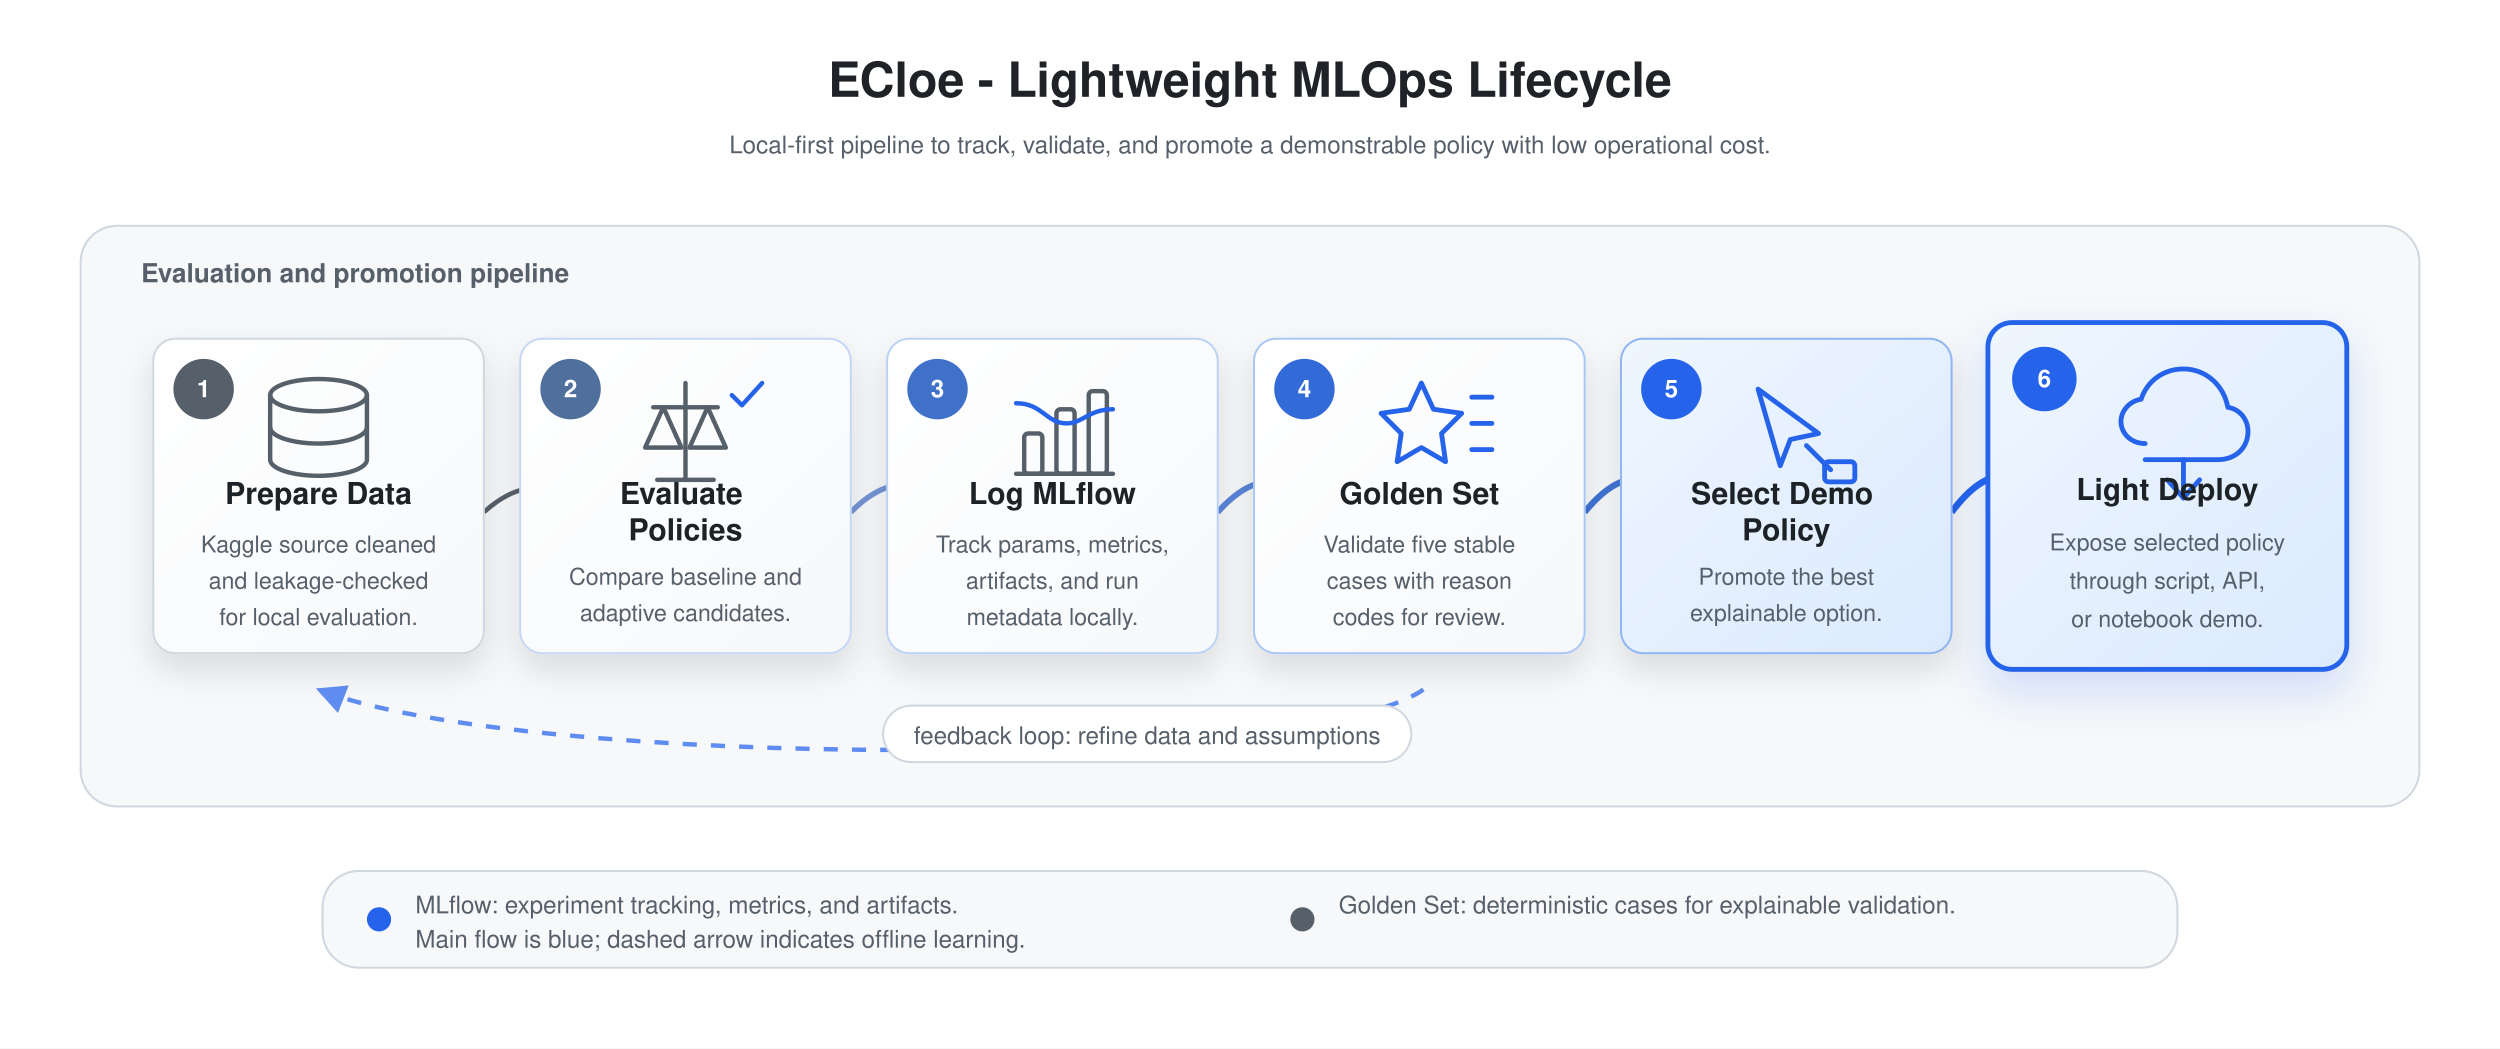
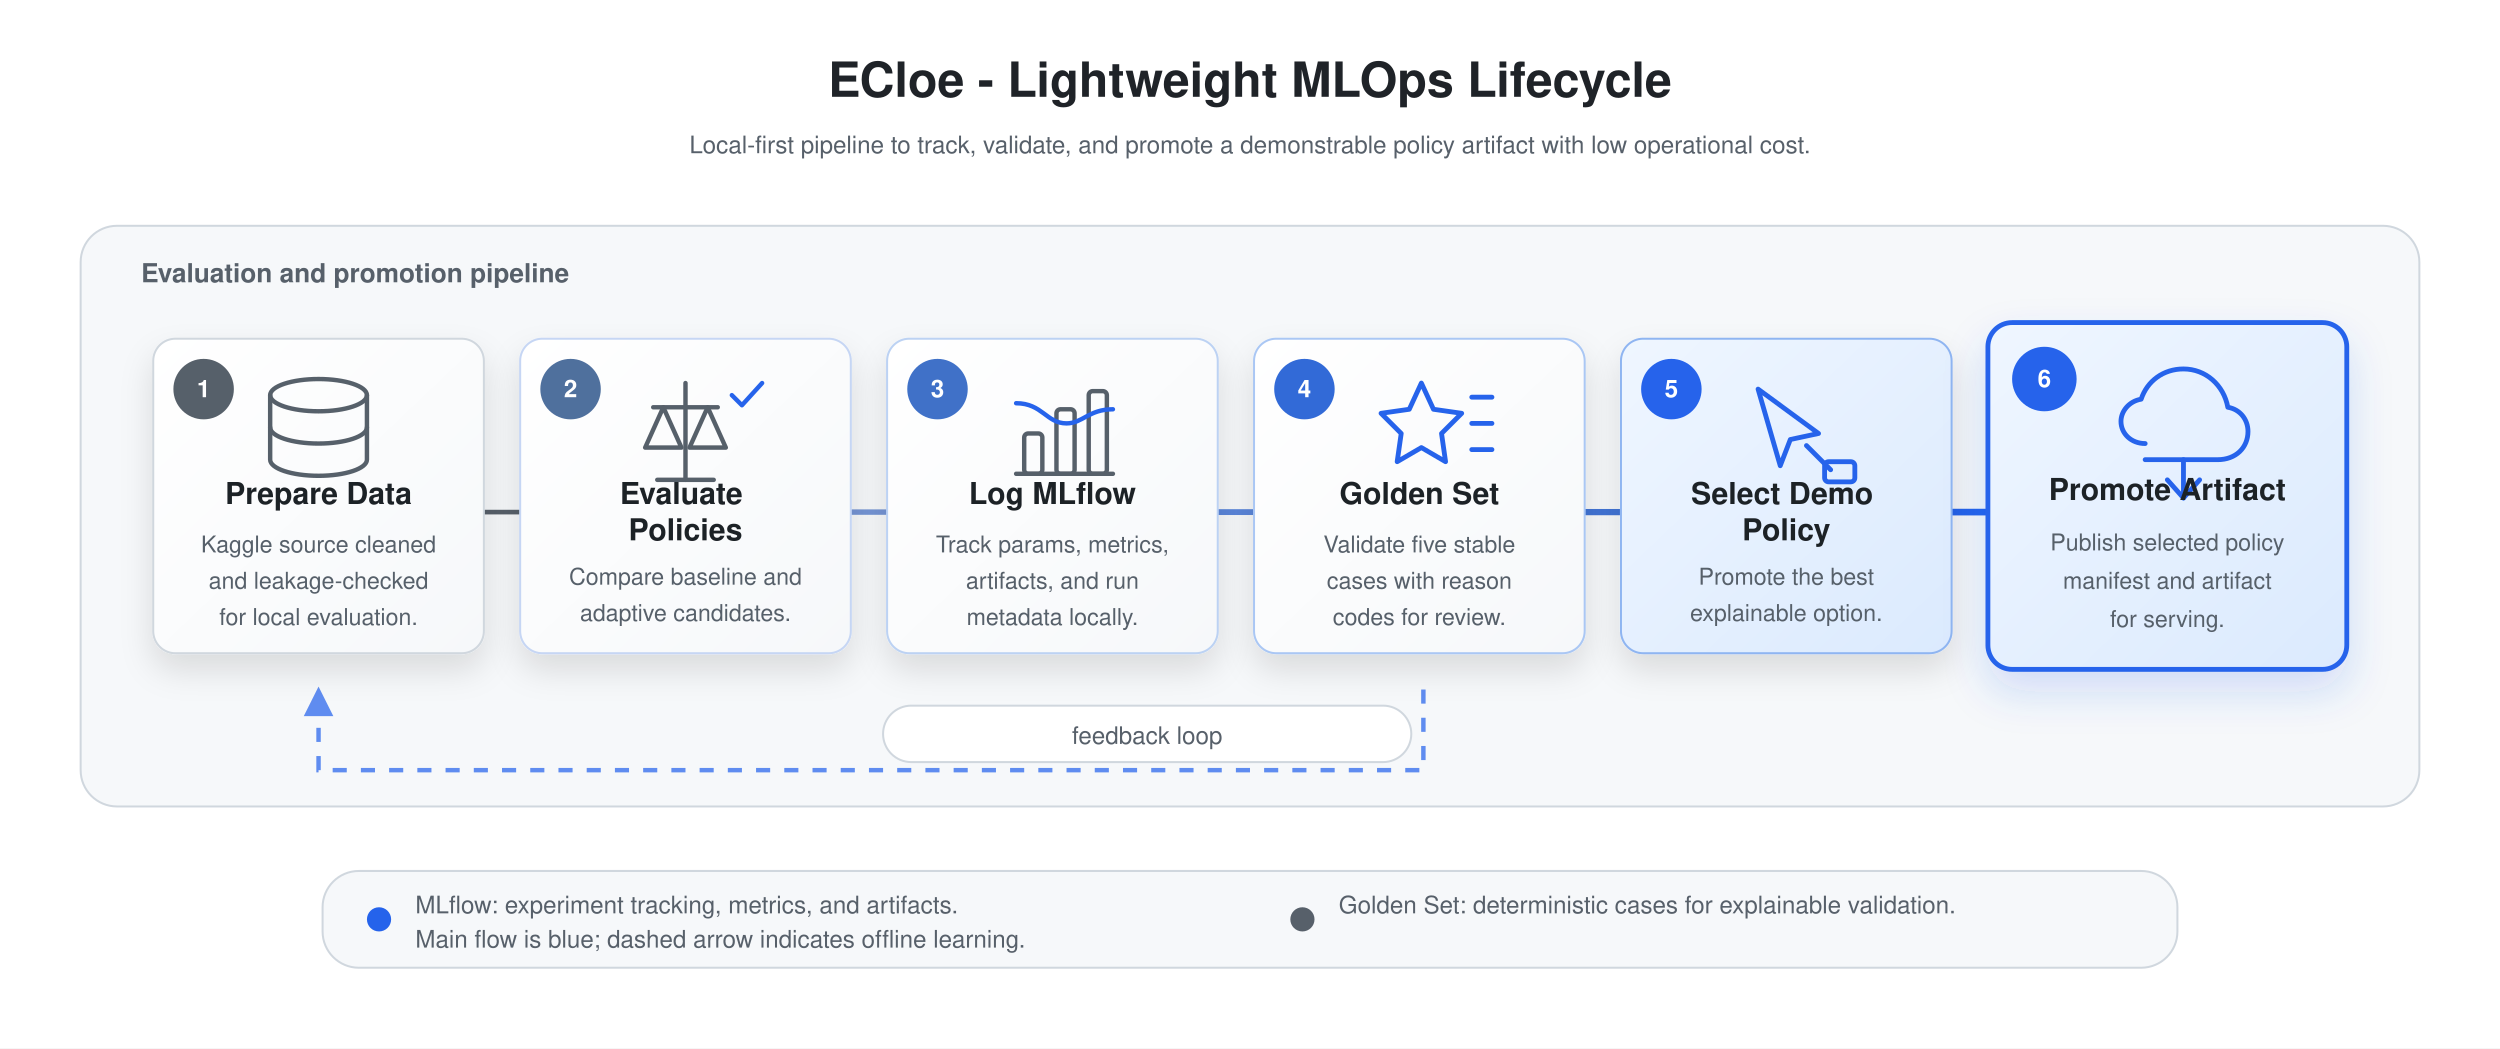
<svg xmlns="http://www.w3.org/2000/svg" viewBox="0 0 1240 520" role="img" aria-labelledby="title desc">
  <defs>
    <linearGradient id="neutralCard" x1="0" x2="1" y1="0" y2="1">
      <stop offset="0%" stop-color="#ffffff" />
      <stop offset="100%" stop-color="#f6f8fa" />
    </linearGradient>
    <linearGradient id="blueCard" x1="0" x2="1" y1="0" y2="1">
      <stop offset="0%" stop-color="#eff6ff" />
      <stop offset="100%" stop-color="#dbeafe" />
    </linearGradient>
    <filter id="softShadow" x="-20%" y="-25%" width="140%" height="160%">
      <feDropShadow dx="0" dy="8" stdDeviation="8" flood-color="#1f2328" flood-opacity="0.12" />
    </filter>
    <filter id="finalShadow" x="-24%" y="-30%" width="148%" height="170%">
      <feDropShadow dx="0" dy="10" stdDeviation="10" flood-color="#2563eb" flood-opacity="0.18" />
    </filter>
    <marker id="arrowGray" viewBox="0 0 12 12" refX="10" refY="6" markerWidth="7" markerHeight="7" orient="auto">
      <path d="M 1 1 L 11 6 L 1 11 z" fill="#57606a" />
    </marker>
    <marker id="arrowBlue" viewBox="0 0 12 12" refX="10" refY="6" markerWidth="8" markerHeight="8" orient="auto">
      <path d="M 1 1 L 11 6 L 1 11 z" fill="#2563eb" />
    </marker>
    <style>
      .titleText { font-family: Segoe UI, Helvetica, Arial, sans-serif; fill: #1f2328; font-weight: 700; }
      .sectionText { font-family: Segoe UI, Helvetica, Arial, sans-serif; fill: #57606a; font-size: 13px; font-weight: 700; }
      .bodyText { font-family: Segoe UI, Helvetica, Arial, sans-serif; fill: #57606a; font-size: 12px; }
      .cardTitle { font-family: Segoe UI, Helvetica, Arial, sans-serif; fill: #1f2328; font-size: 15px; font-weight: 700; }
      .cardSub { font-family: Segoe UI, Helvetica, Arial, sans-serif; fill: #57606a; font-size: 11.5px; }
      .badgeText { font-family: Segoe UI, Helvetica, Arial, sans-serif; fill: #ffffff; font-size: 12px; font-weight: 700; }
      .icon { fill: none; stroke: #57606a; stroke-width: 2.2; stroke-linecap: round; stroke-linejoin: round; }
      .iconBlue { fill: none; stroke: #2563eb; stroke-width: 2.4; stroke-linecap: round; stroke-linejoin: round; }
    </style>
  </defs>
  <rect width="1240" height="520" fill="#ffffff" />
  <text x="620" y="48" text-anchor="middle" class="titleText" font-size="24">ECloe - Lightweight MLOps Lifecycle</text>
-   <text x="620" y="76" text-anchor="middle" class="bodyText" font-size="13">Local-first pipeline to track, validate, and promote a demonstrable policy with low operational cost.</text>
+   <text x="620" y="76" text-anchor="middle" class="bodyText" font-size="13">Local-first pipeline to track, validate, and promote a demonstrable policy artifact with low operational cost.</text>
  <rect x="40" y="112" width="1160" height="288" rx="18" fill="#f6f8fa" stroke="#d0d7de" />
  <text x="70" y="140" class="sectionText">Evaluation and promotion pipeline</text>
-   <path d="M 240 254 C 258 238, 274 238, 292 254" fill="none" stroke="#57606a" stroke-width="2.3" marker-end="url(#arrowGray)" />
-   <path d="M 422 254 C 440 236, 456 236, 474 254" fill="none" stroke="#4f79c9" stroke-width="2.7" marker-end="url(#arrowBlue)" opacity="0.78" />
-   <path d="M 604 254 C 622 234, 638 234, 656 254" fill="none" stroke="#3c6fd3" stroke-width="2.9" marker-end="url(#arrowBlue)" opacity="0.84" />
-   <path d="M 786 254 C 804 232, 820 232, 838 254" fill="none" stroke="#3268d0" stroke-width="3.1" marker-end="url(#arrowBlue)" opacity="0.92" />
-   <path d="M 968 254 C 986 230, 1002 230, 1020 254" fill="none" stroke="#2563eb" stroke-width="3.3" marker-end="url(#arrowBlue)" />
+   <line x1="240" y1="254" x2="292" y2="254" stroke="#57606a" stroke-width="2.3" marker-end="url(#arrowGray)" />
+   <line x1="422" y1="254" x2="474" y2="254" stroke="#4f79c9" stroke-width="2.7" marker-end="url(#arrowBlue)" opacity="0.78" />
+   <line x1="604" y1="254" x2="656" y2="254" stroke="#3c6fd3" stroke-width="2.9" marker-end="url(#arrowBlue)" opacity="0.84" />
+   <line x1="786" y1="254" x2="838" y2="254" stroke="#3268d0" stroke-width="3.1" marker-end="url(#arrowBlue)" opacity="0.92" />
+   <line x1="968" y1="254" x2="1020" y2="254" stroke="#2563eb" stroke-width="3.3" marker-end="url(#arrowBlue)" />
  <g transform="translate(76 168)" filter="url(#softShadow)">
    <rect width="164" height="156" rx="11" fill="url(#neutralCard)" stroke="#d0d7de" />
    <circle cx="25" cy="25" r="15" fill="#57606a" />
    <text x="25" y="29" text-anchor="middle" class="badgeText">1</text>
    <g class="icon" transform="translate(58 18)">
      <ellipse cx="24" cy="10" rx="24" ry="8" />
      <path d="M 0 10 v32 c0 4.4 10.7 8 24 8 s24 -3.6 24 -8 V10" />
      <path d="M 0 26 c0 4.4 10.7 8 24 8 s24 -3.6 24 -8" />
    </g>
    <text x="82" y="82" text-anchor="middle" class="cardTitle">Prepare Data</text>
    <text x="82" y="106" text-anchor="middle" class="cardSub">Kaggle source cleaned</text>
    <text x="82" y="124" text-anchor="middle" class="cardSub">and leakage-checked</text>
    <text x="82" y="142" text-anchor="middle" class="cardSub">for local evaluation.</text>
  </g>
  <g transform="translate(258 168)" filter="url(#softShadow)">
    <rect width="164" height="156" rx="11" fill="url(#neutralCard)" stroke="#c6d6f4" />
    <circle cx="25" cy="25" r="15" fill="#4f6f9d" />
    <text x="25" y="29" text-anchor="middle" class="badgeText">2</text>
    <g class="icon" transform="translate(56 18)">
      <path d="M 26 4 v48" />
      <path d="M 10 16 h32" />
      <path d="M 15 16 l-9 20 h18 z" />
      <path d="M 37 16 l-9 20 h18 z" />
      <path d="M 12 52 h28" />
      <path d="M 49 10 l5 5 l10 -11" stroke="#2563eb" />
    </g>
    <text x="82" y="82" text-anchor="middle" class="cardTitle">
      <tspan x="82" dy="0">Evaluate</tspan>
      <tspan x="82" dy="18">Policies</tspan>
    </text>
    <text x="82" y="122" text-anchor="middle" class="cardSub">Compare baseline and</text>
    <text x="82" y="140" text-anchor="middle" class="cardSub">adaptive candidates.</text>
  </g>
  <g transform="translate(440 168)" filter="url(#softShadow)">
    <rect width="164" height="156" rx="11" fill="url(#neutralCard)" stroke="#bcd2f3" />
    <circle cx="25" cy="25" r="15" fill="#3f71c8" />
    <text x="25" y="29" text-anchor="middle" class="badgeText">3</text>
    <g class="icon" transform="translate(57 20)">
      <path d="M 7 47 h48" />
      <rect x="11" y="27" width="9" height="20" rx="2" />
      <rect x="27" y="15" width="9" height="32" rx="2" />
      <rect x="43" y="6" width="9" height="41" rx="2" />
      <path d="M 7 12 c13 0 15 10 25 10 c8 0 11 -7 23 -7" stroke="#2563eb" />
    </g>
    <text x="82" y="82" text-anchor="middle" class="cardTitle">Log MLflow</text>
    <text x="82" y="106" text-anchor="middle" class="cardSub">Track params, metrics,</text>
    <text x="82" y="124" text-anchor="middle" class="cardSub">artifacts, and run</text>
    <text x="82" y="142" text-anchor="middle" class="cardSub">metadata locally.</text>
  </g>
  <g transform="translate(622 168)" filter="url(#softShadow)">
    <rect width="164" height="156" rx="11" fill="url(#neutralCard)" stroke="#aac7f4" />
    <circle cx="25" cy="25" r="15" fill="#326ad7" />
    <text x="25" y="29" text-anchor="middle" class="badgeText">4</text>
    <g class="iconBlue" transform="translate(56 18)">
      <path d="M 27 4 l6 13 l14 2 l-10 10 l2 14 l-12 -7 l-12 7 l2 -14 l-10 -10 l14 -2 z" />
      <path d="M 52 11 h10" />
      <path d="M 52 24 h10" />
      <path d="M 52 37 h10" />
    </g>
    <text x="82" y="82" text-anchor="middle" class="cardTitle">Golden Set</text>
    <text x="82" y="106" text-anchor="middle" class="cardSub">Validate five stable</text>
    <text x="82" y="124" text-anchor="middle" class="cardSub">cases with reason</text>
    <text x="82" y="142" text-anchor="middle" class="cardSub">codes for review.</text>
  </g>
  <g transform="translate(804 168)" filter="url(#softShadow)">
    <rect width="164" height="156" rx="11" fill="url(#blueCard)" stroke="#8fb5f1" />
    <circle cx="25" cy="25" r="15" fill="#2563eb" />
    <text x="25" y="29" text-anchor="middle" class="badgeText">5</text>
    <g class="iconBlue" transform="translate(58 18)">
      <path d="M 10 7 l30 22 l-14 3 l-5 13 z" />
      <path d="M 34 35 l12 12" />
      <rect x="43" y="43" width="15" height="10" rx="2" />
    </g>
    <text x="82" y="82" text-anchor="middle" class="cardTitle">
      <tspan x="82" dy="0">Select Demo</tspan>
      <tspan x="82" dy="18">Policy</tspan>
    </text>
    <text x="82" y="122" text-anchor="middle" class="cardSub">Promote the best</text>
    <text x="82" y="140" text-anchor="middle" class="cardSub">explainable option.</text>
  </g>
  <g transform="translate(986 160)" filter="url(#finalShadow)">
    <rect width="178" height="172" rx="12" fill="url(#blueCard)" stroke="#2563eb" stroke-width="2.4" />
    <circle cx="28" cy="28" r="16" fill="#2563eb" />
    <text x="28" y="32" text-anchor="middle" class="badgeText">6</text>
    <g class="iconBlue" transform="translate(66 20)">
      <path d="M 12 40 c-7 0 -12 -5 -12 -11 c0 -5 4 -10 10 -11 c3 -9 11 -15 21 -15 c11 0 20 8 22 19 c6 1 10 6 10 12 c0 8 -6 14 -15 14 H12" />
      <path d="M 31 48 v19" />
      <path d="M 23 58 l8 9 l8 -9" />
    </g>
-     <text x="89" y="88" text-anchor="middle" class="cardTitle">Light Deploy</text>
-     <text x="89" y="113" text-anchor="middle" class="cardSub">Expose selected policy</text>
-     <text x="89" y="132" text-anchor="middle" class="cardSub">through script, API,</text>
-     <text x="89" y="151" text-anchor="middle" class="cardSub">or notebook demo.</text>
+     <text x="89" y="88" text-anchor="middle" class="cardTitle">Promote Artifact</text>
+     <text x="89" y="113" text-anchor="middle" class="cardSub">Publish selected policy</text>
+     <text x="89" y="132" text-anchor="middle" class="cardSub">manifest and artifact</text>
+     <text x="89" y="151" text-anchor="middle" class="cardSub">for serving.</text>
  </g>
-   <path d="M 706 342 C 650 382, 260 382, 158 342" fill="none" stroke="#2563eb" stroke-width="2.2" stroke-dasharray="7 7" marker-end="url(#arrowBlue)" opacity="0.72" />
+   <polyline points="706,342 706,382 158,382 158,342" fill="none" stroke="#2563eb" stroke-width="2.2" stroke-dasharray="7 7" marker-end="url(#arrowBlue)" opacity="0.72" />
  <rect x="438" y="350" width="262" height="28" rx="14" fill="#ffffff" stroke="#d0d7de" />
-   <text x="569" y="369" text-anchor="middle" class="bodyText" font-size="12">feedback loop: refine data and assumptions</text>
+   <text x="569" y="369" text-anchor="middle" class="bodyText" font-size="12">feedback loop</text>
  <g transform="translate(160 432)">
    <rect width="920" height="48" rx="18" fill="#f6f8fa" stroke="#d0d7de" />
    <circle cx="28" cy="24" r="6" fill="#2563eb" />
    <text x="46" y="21" class="bodyText">MLflow: experiment tracking, metrics, and artifacts.</text>
    <circle cx="486" cy="24" r="6" fill="#57606a" />
    <text x="504" y="21" class="bodyText">Golden Set: deterministic cases for explainable validation.</text>
    <text x="46" y="38" class="bodyText">Main flow is blue; dashed arrow indicates offline learning.</text>
  </g>
</svg>
